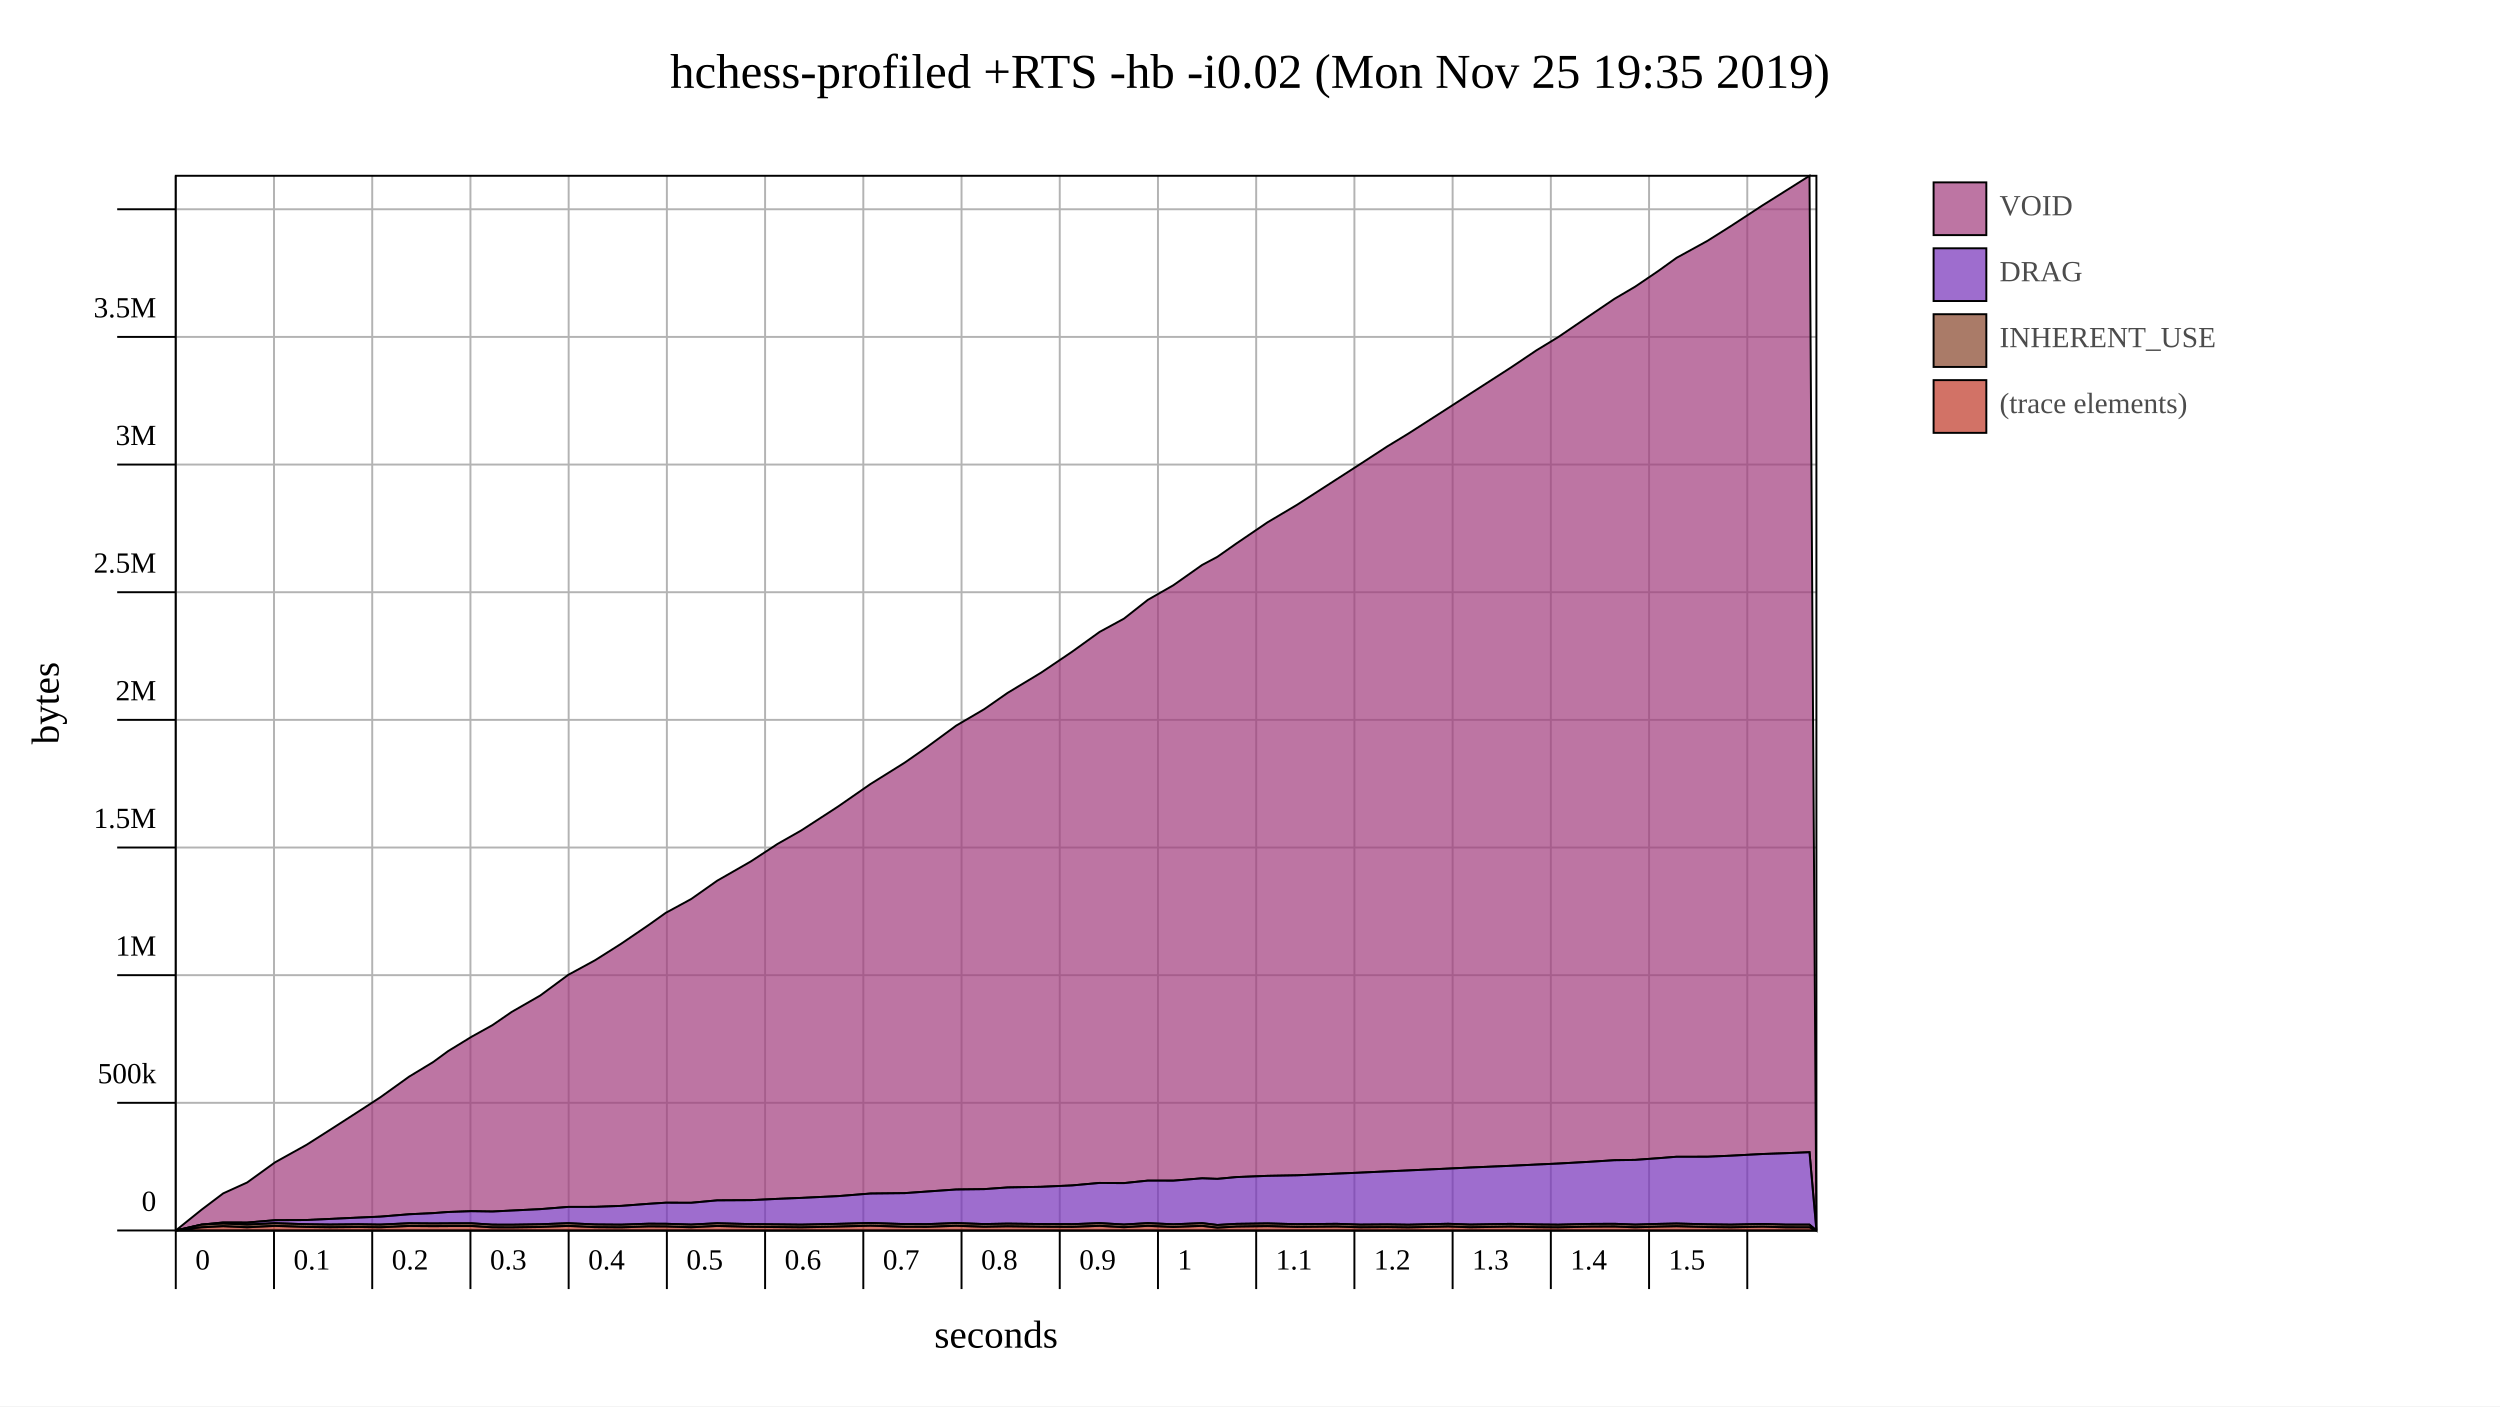
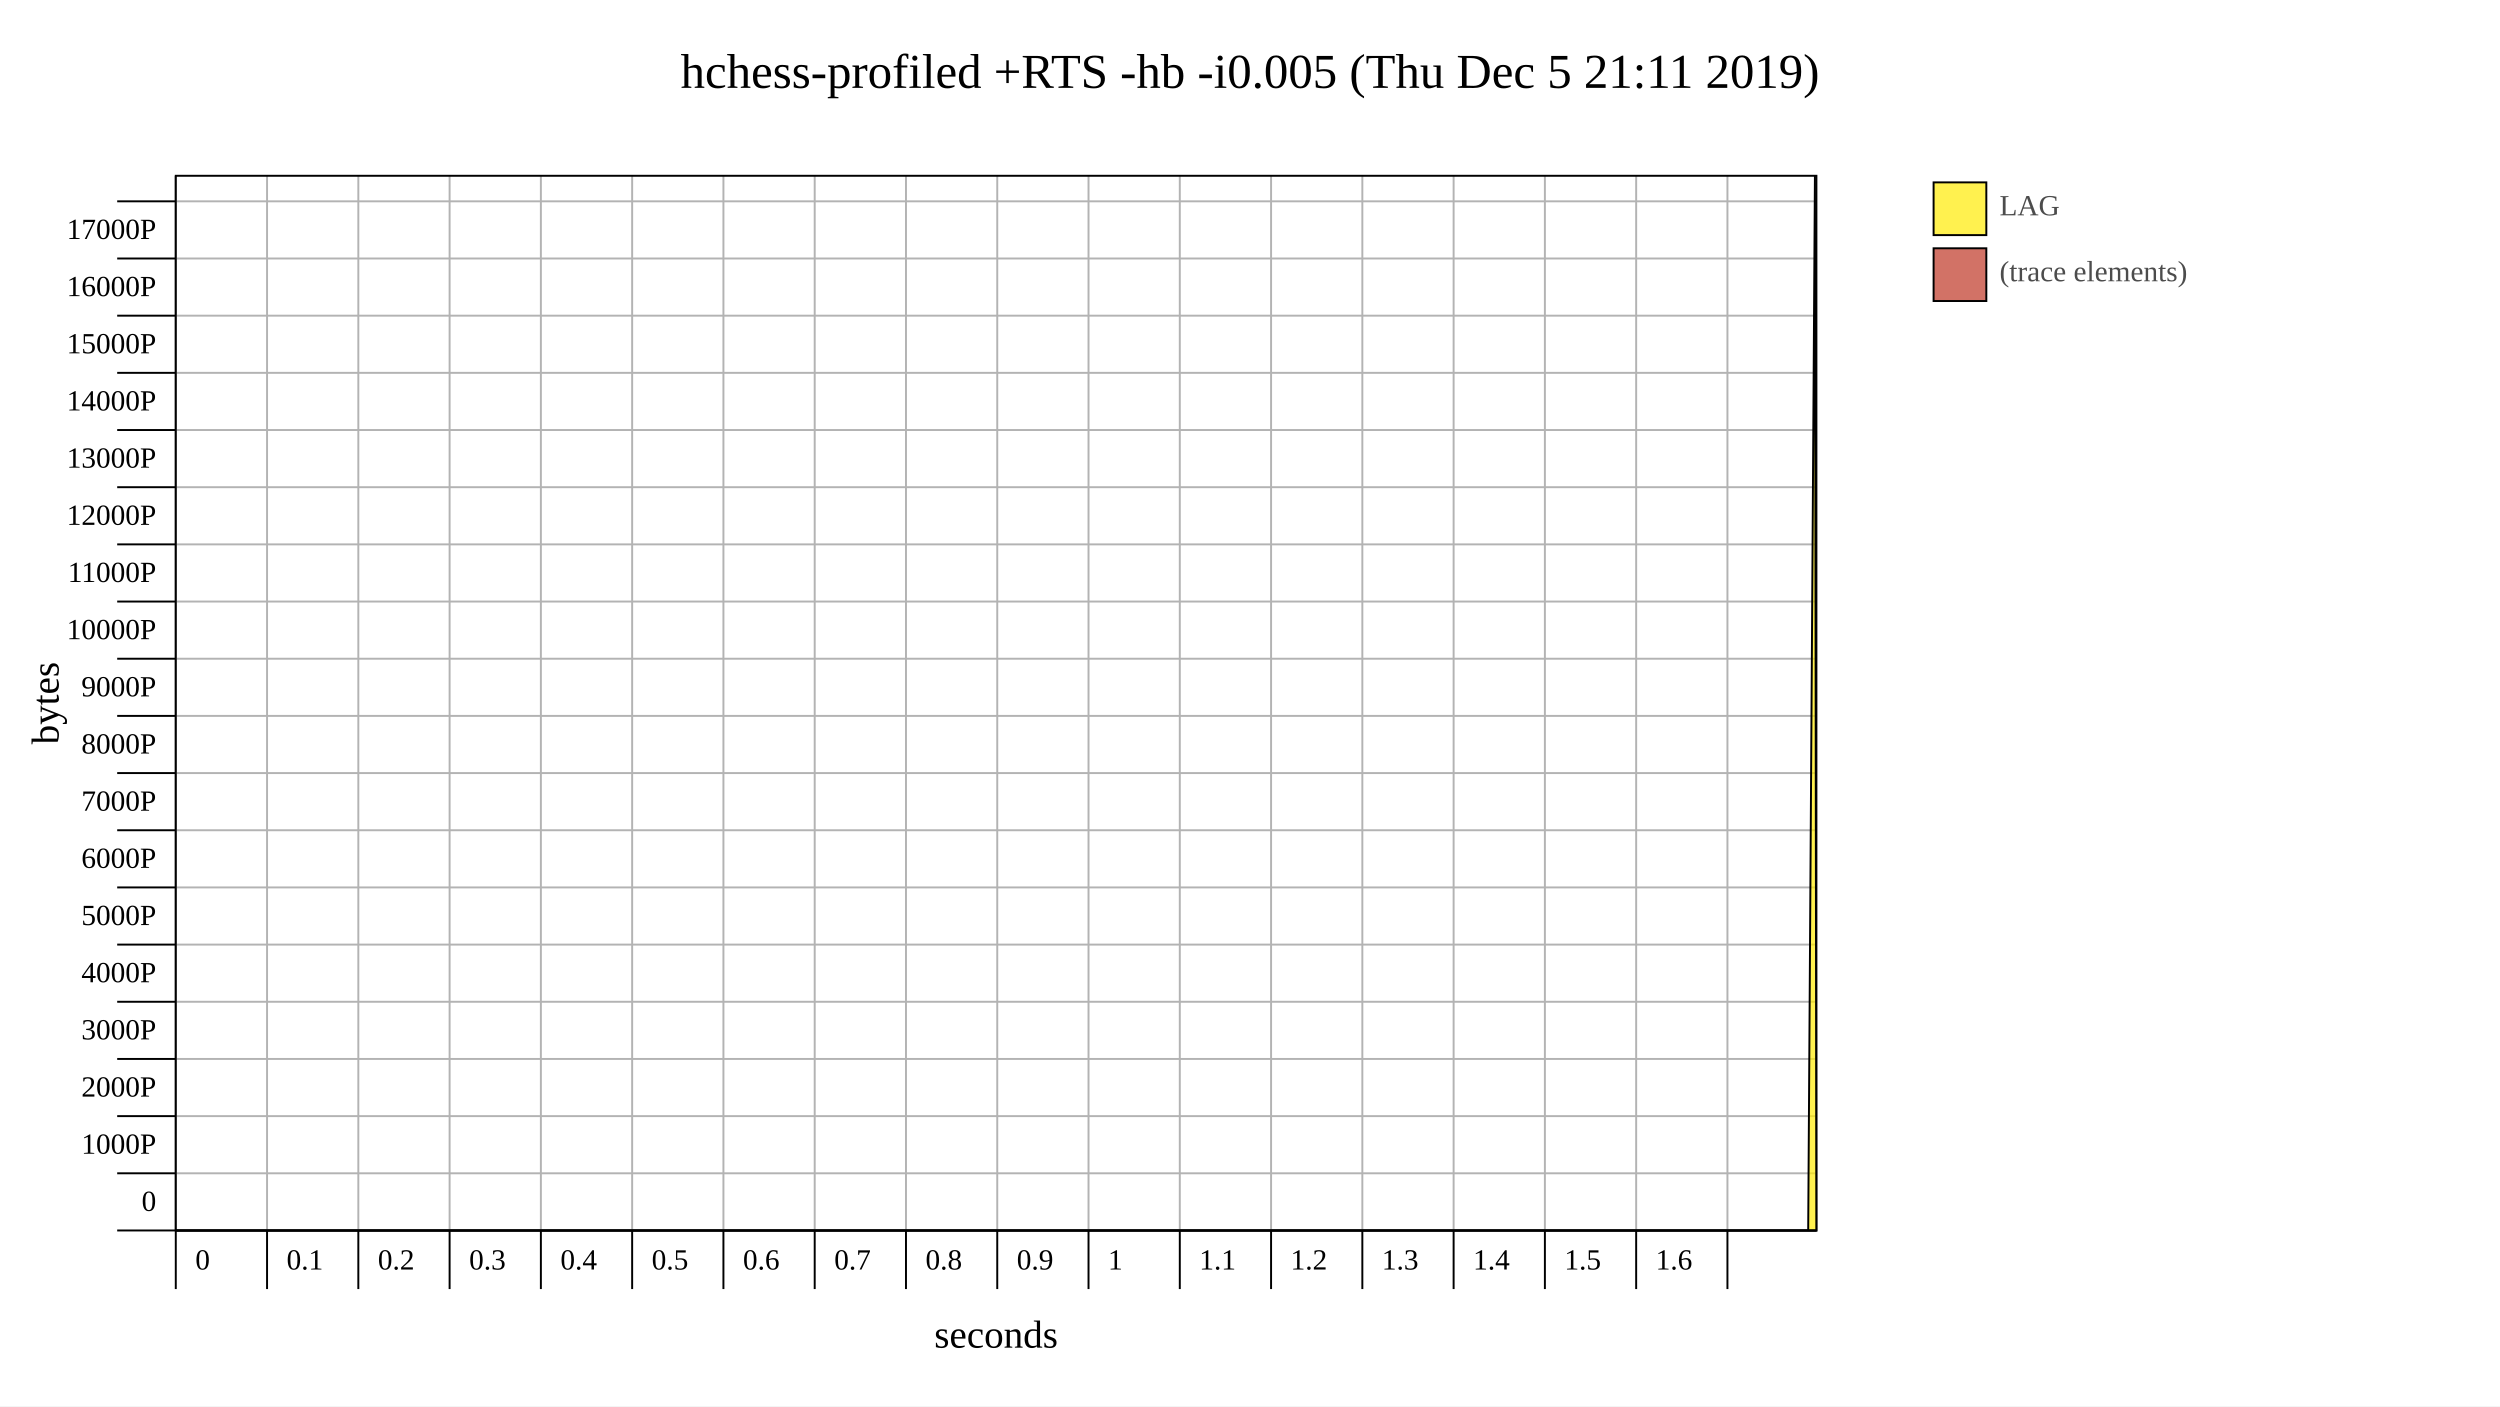
<svg xmlns="http://www.w3.org/2000/svg" version="1.0" width="1280.0" height="720.0">
  <defs>
</defs>
  <g fill="#ffffff">
    <rect x="0.0" y="0.0" width="1280.0" height="720.0" />
  </g>
  <g fill="#000000" stroke="#000000" stroke-width="1.0">
-     <text stroke="none" x="640.0" y="45.0" font-size="25.0" text-anchor="middle">hchess-profiled +RTS -hb -i0.02 (Mon Nov 25 19:35 2019)</text>
+     <text stroke="none" x="640.0" y="45.0" font-size="25.0" text-anchor="middle">hchess-profiled +RTS -hb -i0.005 (Thu Dec  5 21:11 2019)</text>
    <text stroke="none" transform="translate(30.0,360.0) rotate(-90.0)" font-size="20.0" text-anchor="middle">bytes</text>
    <text stroke="none" x="510.0" y="690.0" font-size="20.0" text-anchor="middle">seconds</text>
    <line x1="60.0" x2="930.0" y1="630.0" y2="630.0" />
    <text stroke="none" x="80.0" y="620.0" font-size="15.0" text-anchor="end">0</text>
-     <line x1="60.0" x2="930.0" y1="564.643" y2="564.643" />
-     <text stroke="none" x="80.0" y="554.643" font-size="15.0" text-anchor="end">500k</text>
-     <line x1="60.0" x2="930.0" y1="499.285" y2="499.285" />
-     <text stroke="none" x="80.0" y="489.285" font-size="15.0" text-anchor="end">1M</text>
-     <line x1="60.0" x2="930.0" y1="433.928" y2="433.928" />
-     <text stroke="none" x="80.0" y="423.928" font-size="15.0" text-anchor="end">1.5M</text>
-     <line x1="60.0" x2="930.0" y1="368.571" y2="368.571" />
-     <text stroke="none" x="80.0" y="358.571" font-size="15.0" text-anchor="end">2M</text>
-     <line x1="60.0" x2="930.0" y1="303.213" y2="303.213" />
-     <text stroke="none" x="80.0" y="293.213" font-size="15.0" text-anchor="end">2.5M</text>
-     <line x1="60.0" x2="930.0" y1="237.856" y2="237.856" />
-     <text stroke="none" x="80.0" y="227.856" font-size="15.0" text-anchor="end">3M</text>
-     <line x1="60.0" x2="930.0" y1="172.499" y2="172.499" />
-     <text stroke="none" x="80.0" y="162.499" font-size="15.0" text-anchor="end">3.5M</text>
-     <line x1="60.0" x2="930.0" y1="107.141" y2="107.141" />
+     <line x1="60.0" x2="930.0" y1="600.726" y2="600.726" />
+     <text stroke="none" x="80.0" y="590.726" font-size="15.0" text-anchor="end">1000P</text>
+     <line x1="60.0" x2="930.0" y1="571.453" y2="571.453" />
+     <text stroke="none" x="80.0" y="561.453" font-size="15.0" text-anchor="end">2000P</text>
+     <line x1="60.0" x2="930.0" y1="542.18" y2="542.18" />
+     <text stroke="none" x="80.0" y="532.18" font-size="15.0" text-anchor="end">3000P</text>
+     <line x1="60.0" x2="930.0" y1="512.906" y2="512.906" />
+     <text stroke="none" x="80.0" y="502.906" font-size="15.0" text-anchor="end">4000P</text>
+     <line x1="60.0" x2="930.0" y1="483.633" y2="483.633" />
+     <text stroke="none" x="80.0" y="473.633" font-size="15.0" text-anchor="end">5000P</text>
+     <line x1="60.0" x2="930.0" y1="454.359" y2="454.359" />
+     <text stroke="none" x="80.0" y="444.359" font-size="15.0" text-anchor="end">6000P</text>
+     <line x1="60.0" x2="930.0" y1="425.086" y2="425.086" />
+     <text stroke="none" x="80.0" y="415.086" font-size="15.0" text-anchor="end">7000P</text>
+     <line x1="60.0" x2="930.0" y1="395.812" y2="395.812" />
+     <text stroke="none" x="80.0" y="385.812" font-size="15.0" text-anchor="end">8000P</text>
+     <line x1="60.0" x2="930.0" y1="366.539" y2="366.539" />
+     <text stroke="none" x="80.0" y="356.539" font-size="15.0" text-anchor="end">9000P</text>
+     <line x1="60.0" x2="930.0" y1="337.265" y2="337.265" />
+     <text stroke="none" x="80.0" y="327.265" font-size="15.0" text-anchor="end">10000P</text>
+     <line x1="60.0" x2="930.0" y1="307.992" y2="307.992" />
+     <text stroke="none" x="80.0" y="297.992" font-size="15.0" text-anchor="end">11000P</text>
+     <line x1="60.0" x2="930.0" y1="278.719" y2="278.719" />
+     <text stroke="none" x="80.0" y="268.719" font-size="15.0" text-anchor="end">12000P</text>
+     <line x1="60.0" x2="930.0" y1="249.445" y2="249.445" />
+     <text stroke="none" x="80.0" y="239.445" font-size="15.0" text-anchor="end">13000P</text>
+     <line x1="60.0" x2="930.0" y1="220.172" y2="220.172" />
+     <text stroke="none" x="80.0" y="210.172" font-size="15.0" text-anchor="end">14000P</text>
+     <line x1="60.0" x2="930.0" y1="190.898" y2="190.898" />
+     <text stroke="none" x="80.0" y="180.898" font-size="15.0" text-anchor="end">15000P</text>
+     <line x1="60.0" x2="930.0" y1="161.625" y2="161.625" />
+     <text stroke="none" x="80.0" y="151.625" font-size="15.0" text-anchor="end">16000P</text>
+     <line x1="60.0" x2="930.0" y1="132.351" y2="132.351" />
+     <text stroke="none" x="80.0" y="122.351" font-size="15.0" text-anchor="end">17000P</text>
+     <line x1="60.0" x2="930.0" y1="103.078" y2="103.078" />
    <line x1="90.0" x2="90.0" y1="660.0" y2="90.0" />
    <text stroke="none" x="100.0" y="650.0" font-size="15.0" text-anchor="start">0</text>
-     <line x1="140.288" x2="140.288" y1="660.0" y2="90.0" />
-     <text stroke="none" x="150.288" y="650.0" font-size="15.0" text-anchor="start">0.1</text>
-     <line x1="190.576" x2="190.576" y1="660.0" y2="90.0" />
-     <text stroke="none" x="200.576" y="650.0" font-size="15.0" text-anchor="start">0.2</text>
-     <line x1="240.864" x2="240.864" y1="660.0" y2="90.0" />
-     <text stroke="none" x="250.864" y="650.0" font-size="15.0" text-anchor="start">0.3</text>
-     <line x1="291.151" x2="291.151" y1="660.0" y2="90.0" />
-     <text stroke="none" x="301.151" y="650.0" font-size="15.0" text-anchor="start">0.4</text>
-     <line x1="341.439" x2="341.439" y1="660.0" y2="90.0" />
-     <text stroke="none" x="351.439" y="650.0" font-size="15.0" text-anchor="start">0.5</text>
-     <line x1="391.727" x2="391.727" y1="660.0" y2="90.0" />
-     <text stroke="none" x="401.727" y="650.0" font-size="15.0" text-anchor="start">0.6</text>
-     <line x1="442.015" x2="442.015" y1="660.0" y2="90.0" />
-     <text stroke="none" x="452.015" y="650.0" font-size="15.0" text-anchor="start">0.7</text>
-     <line x1="492.303" x2="492.303" y1="660.0" y2="90.0" />
-     <text stroke="none" x="502.303" y="650.0" font-size="15.0" text-anchor="start">0.8</text>
-     <line x1="542.591" x2="542.591" y1="660.0" y2="90.0" />
-     <text stroke="none" x="552.591" y="650.0" font-size="15.0" text-anchor="start">0.9</text>
-     <line x1="592.879" x2="592.879" y1="660.0" y2="90.0" />
-     <text stroke="none" x="602.879" y="650.0" font-size="15.0" text-anchor="start">1</text>
-     <line x1="643.167" x2="643.167" y1="660.0" y2="90.0" />
-     <text stroke="none" x="653.167" y="650.0" font-size="15.0" text-anchor="start">1.1</text>
-     <line x1="693.454" x2="693.454" y1="660.0" y2="90.0" />
-     <text stroke="none" x="703.454" y="650.0" font-size="15.0" text-anchor="start">1.2</text>
-     <line x1="743.742" x2="743.742" y1="660.0" y2="90.0" />
-     <text stroke="none" x="753.742" y="650.0" font-size="15.0" text-anchor="start">1.3</text>
-     <line x1="794.03" x2="794.03" y1="660.0" y2="90.0" />
-     <text stroke="none" x="804.03" y="650.0" font-size="15.0" text-anchor="start">1.4</text>
-     <line x1="844.318" x2="844.318" y1="660.0" y2="90.0" />
-     <text stroke="none" x="854.318" y="650.0" font-size="15.0" text-anchor="start">1.5</text>
-     <line x1="894.606" x2="894.606" y1="660.0" y2="90.0" />
+     <line x1="136.732" x2="136.732" y1="660.0" y2="90.0" />
+     <text stroke="none" x="146.732" y="650.0" font-size="15.0" text-anchor="start">0.1</text>
+     <line x1="183.465" x2="183.465" y1="660.0" y2="90.0" />
+     <text stroke="none" x="193.465" y="650.0" font-size="15.0" text-anchor="start">0.2</text>
+     <line x1="230.197" x2="230.197" y1="660.0" y2="90.0" />
+     <text stroke="none" x="240.197" y="650.0" font-size="15.0" text-anchor="start">0.3</text>
+     <line x1="276.929" x2="276.929" y1="660.0" y2="90.0" />
+     <text stroke="none" x="286.929" y="650.0" font-size="15.0" text-anchor="start">0.4</text>
+     <line x1="323.662" x2="323.662" y1="660.0" y2="90.0" />
+     <text stroke="none" x="333.662" y="650.0" font-size="15.0" text-anchor="start">0.5</text>
+     <line x1="370.394" x2="370.394" y1="660.0" y2="90.0" />
+     <text stroke="none" x="380.394" y="650.0" font-size="15.0" text-anchor="start">0.6</text>
+     <line x1="417.126" x2="417.126" y1="660.0" y2="90.0" />
+     <text stroke="none" x="427.126" y="650.0" font-size="15.0" text-anchor="start">0.7</text>
+     <line x1="463.859" x2="463.859" y1="660.0" y2="90.0" />
+     <text stroke="none" x="473.859" y="650.0" font-size="15.0" text-anchor="start">0.8</text>
+     <line x1="510.591" x2="510.591" y1="660.0" y2="90.0" />
+     <text stroke="none" x="520.591" y="650.0" font-size="15.0" text-anchor="start">0.9</text>
+     <line x1="557.323" x2="557.323" y1="660.0" y2="90.0" />
+     <text stroke="none" x="567.323" y="650.0" font-size="15.0" text-anchor="start">1</text>
+     <line x1="604.056" x2="604.056" y1="660.0" y2="90.0" />
+     <text stroke="none" x="614.056" y="650.0" font-size="15.0" text-anchor="start">1.1</text>
+     <line x1="650.788" x2="650.788" y1="660.0" y2="90.0" />
+     <text stroke="none" x="660.788" y="650.0" font-size="15.0" text-anchor="start">1.2</text>
+     <line x1="697.52" x2="697.52" y1="660.0" y2="90.0" />
+     <text stroke="none" x="707.52" y="650.0" font-size="15.0" text-anchor="start">1.3</text>
+     <line x1="744.253" x2="744.253" y1="660.0" y2="90.0" />
+     <text stroke="none" x="754.253" y="650.0" font-size="15.0" text-anchor="start">1.4</text>
+     <line x1="790.985" x2="790.985" y1="660.0" y2="90.0" />
+     <text stroke="none" x="800.985" y="650.0" font-size="15.0" text-anchor="start">1.5</text>
+     <line x1="837.717" x2="837.717" y1="660.0" y2="90.0" />
+     <text stroke="none" x="847.717" y="650.0" font-size="15.0" text-anchor="start">1.6</text>
+     <line x1="884.449" x2="884.449" y1="660.0" y2="90.0" />
    <g fill-opacity="0.7">
      <g fill="#ffffff">
        <rect x="90.0" y="90.0" width="840.0" height="540.0" />
      </g>
-       <g fill="#a13b7d">
-         <path d="M 90.0,630.0 L 103.199,627.006 L 114.275,625.911 L 126.551,625.95 L 140.856,624.744 L 156.843,624.654 L 168.95,624.1 L 183.612,623.406 L 194.725,622.919 L 209.526,621.699 L 221.707,621.13 L 229.474,620.542 L 241.462,620.125 L 252.111,620.297 L 262,619.801 L 276.608,619.084 L 290.916,617.939 L 304.621,617.917 L 318.004,617.42 L 332.029,616.358 L 340.84,615.787 L 353.863,615.822 L 367.212,614.591 L 384.456,614.48 L 398.136,613.821 L 410.209,613.327 L 429.053,612.423 L 445.683,611.091 L 463.226,610.883 L 474.438,610.085 L 489.555,609.025 L 503.933,608.837 L 515.92,607.97 L 533.05,607.647 L 548.862,606.942 L 563.011,605.663 L 575.464,605.754 L 587.73,604.475 L 600.72,604.503 L 615.488,603.293 L 623.302,603.584 L 633.056,602.673 L 648.941,602.038 L 664.093,601.755 L 684.412,600.898 L 696.422,600.39 L 710.235,599.742 L 721.015,599.263 L 741.478,598.317 L 752.76,597.776 L 773.555,596.887 L 786.651,596.254 L 797.815,595.741 L 813.556,594.864 L 826.62,594.03 L 837.183,593.865 L 849.051,593.006 L 858.383,592.262 L 874.141,592.249 L 886.22,591.716 L 902.45,590.856 L 914.06,590.45 L 926.465,589.934 L 930.0,630.0 L 930.0,630.0 L 926.465,90.0 L 914.06,97.828 L 902.45,105.127 L 886.22,115.737 L 874.141,123.359 L 858.383,132.012 L 849.051,138.732 L 837.183,146.782 L 826.62,152.988 L 813.556,161.844 L 797.815,172.579 L 786.651,179.374 L 773.555,188.183 L 752.76,201.579 L 741.478,208.887 L 721.015,222.034 L 710.235,228.597 L 696.422,237.607 L 684.412,245.349 L 664.093,258.455 L 648.941,267.442 L 633.056,278.241 L 623.302,285.091 L 615.488,289.255 L 600.72,299.668 L 587.73,307.091 L 575.464,316.747 L 563.011,323.523 L 548.862,333.715 L 533.05,344.397 L 515.92,354.731 L 503.933,363.088 L 489.555,371.522 L 474.438,382.631 L 463.226,390.461 L 445.683,401.421 L 429.053,412.969 L 410.209,425.21 L 398.136,432.065 L 384.456,441.033 L 367.212,450.913 L 353.863,460.31 L 340.84,467.389 L 332.029,473.655 L 318.004,483.207 L 304.621,491.676 L 290.916,499.134 L 276.608,509.701 L 262,518.093 L 252.111,524.884 L 241.462,530.799 L 229.474,538.135 L 221.707,543.813 L 209.526,551.197 L 194.725,561.815 L 183.612,569.049 L 168.95,578.493 L 156.843,586.201 L 140.856,595.096 L 126.551,605.427 L 114.275,611.01 L 103.199,619.37 L 90.0,630.0 L 90.0,630.0 Z" />
-       </g>
-       <g fill="#7630b9">
-         <path d="M 90.0,630.0 L 103.199,627.006 L 114.275,626.436 L 126.551,626.99 L 140.856,626.269 L 156.843,626.814 L 168.95,626.977 L 183.612,626.822 L 194.725,627 L 209.526,626.302 L 221.707,626.409 L 229.474,626.352 L 241.462,626.331 L 252.111,627.028 L 262,627.057 L 276.608,626.832 L 290.916,626.278 L 304.621,626.919 L 318.004,627.035 L 332.029,626.542 L 340.84,626.578 L 353.863,626.985 L 367.212,626.303 L 384.456,626.754 L 398.136,626.886 L 410.209,627.025 L 429.053,626.62 L 445.683,626.168 L 463.226,626.738 L 474.438,626.768 L 489.555,626.21 L 503.933,626.727 L 515.92,626.494 L 533.05,626.712 L 548.862,626.798 L 563.011,626.241 L 575.464,626.961 L 587.73,626.239 L 600.72,626.843 L 615.488,626.254 L 623.302,627.187 L 633.056,626.625 L 648.941,626.384 L 664.093,626.801 L 684.412,626.605 L 696.422,627.011 L 710.235,626.896 L 721.015,627.055 L 741.478,626.575 L 752.76,626.992 L 773.555,626.624 L 786.651,626.934 L 797.815,627.042 L 813.556,626.663 L 826.62,626.592 L 837.183,627.005 L 849.051,626.649 L 858.383,626.442 L 874.141,626.869 L 886.22,627.02 L 902.45,626.669 L 914.06,627.007 L 926.465,627.018 L 930.0,630.0 L 930.0,630.0 L 926.465,589.934 L 914.06,590.45 L 902.45,590.856 L 886.22,591.716 L 874.141,592.249 L 858.383,592.262 L 849.051,593.006 L 837.183,593.865 L 826.62,594.03 L 813.556,594.864 L 797.815,595.741 L 786.651,596.254 L 773.555,596.887 L 752.76,597.776 L 741.478,598.317 L 721.015,599.263 L 710.235,599.742 L 696.422,600.39 L 684.412,600.898 L 664.093,601.755 L 648.941,602.038 L 633.056,602.673 L 623.302,603.584 L 615.488,603.293 L 600.72,604.503 L 587.73,604.475 L 575.464,605.754 L 563.011,605.663 L 548.862,606.942 L 533.05,607.647 L 515.92,607.97 L 503.933,608.837 L 489.555,609.025 L 474.438,610.085 L 463.226,610.883 L 445.683,611.091 L 429.053,612.423 L 410.209,613.327 L 398.136,613.821 L 384.456,614.48 L 367.212,614.591 L 353.863,615.822 L 340.84,615.787 L 332.029,616.358 L 318.004,617.42 L 304.621,617.917 L 290.916,617.939 L 276.608,619.084 L 262,619.801 L 252.111,620.297 L 241.462,620.125 L 229.474,620.542 L 221.707,621.13 L 209.526,621.699 L 194.725,622.919 L 183.612,623.406 L 168.95,624.1 L 156.843,624.654 L 140.856,624.744 L 126.551,625.95 L 114.275,625.911 L 103.199,627.006 L 90.0,630.0 L 90.0,630.0 Z" />
-       </g>
-       <g fill="#864329">
-         <path d="M 90.0,630.0 L 103.199,628.395 L 114.275,627.825 L 126.551,628.379 L 140.856,627.658 L 156.843,628.202 L 168.95,628.365 L 183.612,628.211 L 194.725,628.389 L 209.526,627.691 L 221.707,627.798 L 229.474,627.741 L 241.462,627.719 L 252.111,628.417 L 262,628.446 L 276.608,628.22 L 290.916,627.667 L 304.621,628.308 L 318.004,628.424 L 332.029,627.931 L 340.84,627.967 L 353.863,628.374 L 367.212,627.692 L 384.456,628.143 L 398.136,628.275 L 410.209,628.414 L 429.053,628.009 L 445.683,627.557 L 463.226,628.127 L 474.438,628.156 L 489.555,627.599 L 503.933,628.116 L 515.92,627.882 L 533.05,628.101 L 548.862,628.187 L 563.011,627.629 L 575.464,628.35 L 587.73,627.627 L 600.72,628.232 L 615.488,627.643 L 623.302,628.576 L 633.056,628.014 L 648.941,627.773 L 664.093,628.19 L 684.412,627.993 L 696.422,628.4 L 710.235,628.285 L 721.015,628.444 L 741.478,627.964 L 752.76,628.381 L 773.555,628.013 L 786.651,628.323 L 797.815,628.43 L 813.556,628.052 L 826.62,627.981 L 837.183,628.394 L 849.051,628.038 L 858.383,627.831 L 874.141,628.258 L 886.22,628.408 L 902.45,628.058 L 914.06,628.396 L 926.465,628.406 L 930.0,630.0 L 930.0,630.0 L 926.465,627.018 L 914.06,627.007 L 902.45,626.669 L 886.22,627.02 L 874.141,626.869 L 858.383,626.442 L 849.051,626.649 L 837.183,627.005 L 826.62,626.592 L 813.556,626.663 L 797.815,627.042 L 786.651,626.934 L 773.555,626.624 L 752.76,626.992 L 741.478,626.575 L 721.015,627.055 L 710.235,626.896 L 696.422,627.011 L 684.412,626.605 L 664.093,626.801 L 648.941,626.384 L 633.056,626.625 L 623.302,627.187 L 615.488,626.254 L 600.72,626.843 L 587.73,626.239 L 575.464,626.961 L 563.011,626.241 L 548.862,626.798 L 533.05,626.712 L 515.92,626.494 L 503.933,626.727 L 489.555,626.21 L 474.438,626.768 L 463.226,626.738 L 445.683,626.168 L 429.053,626.62 L 410.209,627.025 L 398.136,626.886 L 384.456,626.754 L 367.212,626.303 L 353.863,626.985 L 340.84,626.578 L 332.029,626.542 L 318.004,627.035 L 304.621,626.919 L 290.916,626.278 L 276.608,626.832 L 262,627.057 L 252.111,627.028 L 241.462,626.331 L 229.474,626.352 L 221.707,626.409 L 209.526,626.302 L 194.725,627 L 183.612,626.822 L 168.95,626.977 L 156.843,626.814 L 140.856,626.269 L 126.551,626.99 L 114.275,626.436 L 103.199,627.006 L 90.0,630.0 L 90.0,630.0 Z" />
+       <g fill="#ffec05">
+         <path d="M 90.0,630.0 L 93.062,630.0 L 95.446,630.0 L 97.504,630.0 L 99.906,630.0 L 103.756,630.0 L 106.91,630.0 L 109.345,630.0 L 112.29,630.0 L 115.198,630.0 L 119.128,630.0 L 122.06,630.0 L 124.395,630.0 L 127.942,630.0 L 131.007,630.0 L 133.684,630.0 L 137.115,630.0 L 140.721,630.0 L 144.354,630.0 L 146.674,630.0 L 149.081,630.0 L 152.018,630.0 L 154.843,630.0 L 157.946,630.0 L 160.606,630.0 L 162.94,630.0 L 165.546,630.0 L 168.11,630.0 L 170.976,630.0 L 174.379,630.0 L 176.805,630.0 L 179.233,630.0 L 181.299,630.0 L 183.631,630.0 L 186.766,630.0 L 188.881,630.0 L 192.374,630.0 L 195.938,630.0 L 199.768,630.0 L 202.385,630.0 L 205.269,630.0 L 208.332,630.0 L 211.208,630.0 L 213.852,630.0 L 216.14,630.0 L 219.369,630.0 L 222.278,630.0 L 224.523,630.0 L 227.227,630.0 L 229.465,630.0 L 232.729,630.0 L 235.15,630.0 L 238.838,630.0 L 242.142,630.0 L 244.813,630.0 L 247.077,630.0 L 250.788,630.0 L 254.088,630.0 L 256.937,630.0 L 259.424,630.0 L 262.127,630.0 L 264.497,630.0 L 266.711,630.0 L 270.042,630.0 L 273.066,630.0 L 276.199,630.0 L 278.81,630.0 L 281.524,630.0 L 284.204,630.0 L 287.934,630.0 L 290.705,630.0 L 293.345,630.0 L 296.148,630.0 L 298.858,630.0 L 302.218,630.0 L 305.508,630.0 L 308.206,630.0 L 310.815,630.0 L 313.864,630.0 L 317.441,630.0 L 320.302,630.0 L 323.368,630.0 L 325.68,630.0 L 328.513,630.0 L 331.604,630.0 L 334.785,630.0 L 337.131,630.0 L 339.879,630.0 L 343.12,630.0 L 345.95,630.0 L 348.503,630.0 L 350.818,630.0 L 353.067,630.0 L 354.776,630.0 L 357.769,630.0 L 361.447,630.0 L 364.392,630.0 L 366.738,630.0 L 369.067,630.0 L 371.713,630.0 L 374.933,630.0 L 377.797,630.0 L 380.406,630.0 L 383.051,630.0 L 385.662,630.0 L 389.531,630.0 L 391.546,630.0 L 394.471,630.0 L 398.041,630.0 L 400.686,630.0 L 402.629,630.0 L 404.882,630.0 L 407.983,630.0 L 410.394,630.0 L 413.156,630.0 L 416.84,630.0 L 419.447,630.0 L 421.94,630.0 L 424.774,630.0 L 426.741,630.0 L 429.576,630.0 L 432.54,630.0 L 434.817,630.0 L 437.858,630.0 L 440.552,630.0 L 443.555,630.0 L 446.49,630.0 L 448.922,630.0 L 451.983,630.0 L 454.439,630.0 L 455.999,630.0 L 458.631,630.0 L 461.135,630.0 L 463.532,630.0 L 465.966,630.0 L 468.792,630.0 L 472.342,630.0 L 474.66,630.0 L 477.528,630.0 L 480.55,630.0 L 483.182,630.0 L 485.706,630.0 L 488.578,630.0 L 491.62,630.0 L 494.53,630.0 L 497.339,630.0 L 500.117,630.0 L 502.697,630.0 L 505.341,630.0 L 508.209,630.0 L 511.895,630.0 L 513.855,630.0 L 516.817,630.0 L 519.509,630.0 L 521.205,630.0 L 523.625,630.0 L 526.912,630.0 L 529.518,630.0 L 531.419,630.0 L 534.41,630.0 L 537.489,630.0 L 540.159,630.0 L 543.248,630.0 L 546.185,630.0 L 549.335,630.0 L 552.018,630.0 L 553.924,630.0 L 556.982,630.0 L 559.271,630.0 L 562.428,630.0 L 565.502,630.0 L 567.911,630.0 L 569.984,630.0 L 574.22,630.0 L 577.764,630.0 L 580.427,630.0 L 583.362,630.0 L 587.648,630.0 L 589.554,630.0 L 591.967,630.0 L 594.359,630.0 L 596.783,630.0 L 600.591,630.0 L 603.606,630.0 L 605.622,630.0 L 608.075,630.0 L 610.492,630.0 L 613.242,630.0 L 617.355,630.0 L 620.629,630.0 L 623.157,630.0 L 626.103,630.0 L 627.606,630.0 L 629.623,630.0 L 634.024,630.0 L 636.397,630.0 L 638.717,630.0 L 642.364,630.0 L 645.462,630.0 L 648.628,630.0 L 650.586,630.0 L 653.789,630.0 L 656.703,630.0 L 658.949,630.0 L 662.184,630.0 L 666.356,630.0 L 668.957,630.0 L 671.889,630.0 L 674.87,630.0 L 677.997,630.0 L 680.946,630.0 L 684.268,630.0 L 687.83,630.0 L 690.432,630.0 L 692.329,630.0 L 696.314,630.0 L 700.36,630.0 L 702.985,630.0 L 705.797,630.0 L 708.316,630.0 L 710.916,630.0 L 714.069,630.0 L 716.728,630.0 L 719.679,630.0 L 722.461,630.0 L 725.525,630.0 L 728.27,630.0 L 731,630.0 L 734.396,630.0 L 736.912,630.0 L 740.688,630.0 L 744.003,630.0 L 746.011,630.0 L 749.332,630.0 L 751.542,630.0 L 753.534,630.0 L 756.702,630.0 L 759.212,630.0 L 762.661,630.0 L 766.259,630.0 L 770.425,630.0 L 772.859,630.0 L 775.999,630.0 L 779.06,630.0 L 781.925,630.0 L 784.786,630.0 L 787.707,630.0 L 791.191,630.0 L 793.692,630.0 L 796.282,630.0 L 798.951,630.0 L 801.501,630.0 L 804.451,630.0 L 807.301,630.0 L 809.701,630.0 L 812.537,630.0 L 814.904,630.0 L 817.513,630.0 L 820.358,630.0 L 822.481,630.0 L 824.568,630.0 L 827.327,630.0 L 829.945,630.0 L 832.805,630.0 L 836.437,630.0 L 839.013,630.0 L 841.639,630.0 L 843.927,630.0 L 846.272,630.0 L 848.532,630.0 L 851.172,630.0 L 854.01,630.0 L 856.666,630.0 L 858.952,630.0 L 861.197,630.0 L 863.369,630.0 L 865.648,630.0 L 868.404,630.0 L 871.007,630.0 L 873.381,630.0 L 875.977,630.0 L 878.389,630.0 L 880.594,630.0 L 883.764,630.0 L 887.154,630.0 L 889.51,630.0 L 892.48,630.0 L 895.172,630.0 L 897.899,630.0 L 900.056,630.0 L 902.195,630.0 L 904.908,630.0 L 908.477,630.0 L 911.526,630.0 L 915.812,630.0 L 919.328,630.0 L 922.395,630.0 L 925.797,630.0 L 929.242,630.0 L 930.0,630.0 L 930.0,630.0 L 929.242,90.0 L 925.797,630.0 L 922.395,630.0 L 919.328,630.0 L 915.812,630.0 L 911.526,630.0 L 908.477,630.0 L 904.908,630.0 L 902.195,630.0 L 900.056,630.0 L 897.899,630.0 L 895.172,630.0 L 892.48,630.0 L 889.51,630.0 L 887.154,630.0 L 883.764,630.0 L 880.594,630.0 L 878.389,630.0 L 875.977,630.0 L 873.381,630.0 L 871.007,630.0 L 868.404,630.0 L 865.648,630.0 L 863.369,630.0 L 861.197,630.0 L 858.952,630.0 L 856.666,630.0 L 854.01,630.0 L 851.172,630.0 L 848.532,630.0 L 846.272,630.0 L 843.927,630.0 L 841.639,630.0 L 839.013,630.0 L 836.437,630.0 L 832.805,630.0 L 829.945,630.0 L 827.327,630.0 L 824.568,630.0 L 822.481,630.0 L 820.358,630.0 L 817.513,630.0 L 814.904,630.0 L 812.537,630.0 L 809.701,630.0 L 807.301,630.0 L 804.451,630.0 L 801.501,630.0 L 798.951,630.0 L 796.282,630.0 L 793.692,630.0 L 791.191,630.0 L 787.707,630.0 L 784.786,630.0 L 781.925,630.0 L 779.06,630.0 L 775.999,630.0 L 772.859,630.0 L 770.425,630.0 L 766.259,630.0 L 762.661,630.0 L 759.212,630.0 L 756.702,630.0 L 753.534,630.0 L 751.542,630.0 L 749.332,630.0 L 746.011,630.0 L 744.003,630.0 L 740.688,630.0 L 736.912,630.0 L 734.396,630.0 L 731,630.0 L 728.27,630.0 L 725.525,630.0 L 722.461,630.0 L 719.679,630.0 L 716.728,630.0 L 714.069,630.0 L 710.916,630.0 L 708.316,630.0 L 705.797,630.0 L 702.985,630.0 L 700.36,630.0 L 696.314,630.0 L 692.329,630.0 L 690.432,630.0 L 687.83,630.0 L 684.268,630.0 L 680.946,630.0 L 677.997,630.0 L 674.87,630.0 L 671.889,630.0 L 668.957,630.0 L 666.356,630.0 L 662.184,630.0 L 658.949,630.0 L 656.703,630.0 L 653.789,630.0 L 650.586,630.0 L 648.628,630.0 L 645.462,630.0 L 642.364,630.0 L 638.717,630.0 L 636.397,630.0 L 634.024,630.0 L 629.623,630.0 L 627.606,630.0 L 626.103,630.0 L 623.157,630.0 L 620.629,630.0 L 617.355,630.0 L 613.242,630.0 L 610.492,630.0 L 608.075,630.0 L 605.622,630.0 L 603.606,630.0 L 600.591,630.0 L 596.783,630.0 L 594.359,630.0 L 591.967,630.0 L 589.554,630.0 L 587.648,630.0 L 583.362,630.0 L 580.427,630.0 L 577.764,630.0 L 574.22,630.0 L 569.984,630.0 L 567.911,630.0 L 565.502,630.0 L 562.428,630.0 L 559.271,630.0 L 556.982,630.0 L 553.924,630.0 L 552.018,630.0 L 549.335,630.0 L 546.185,630.0 L 543.248,630.0 L 540.159,630.0 L 537.489,630.0 L 534.41,630.0 L 531.419,630.0 L 529.518,630.0 L 526.912,630.0 L 523.625,630.0 L 521.205,630.0 L 519.509,630.0 L 516.817,630.0 L 513.855,630.0 L 511.895,630.0 L 508.209,630.0 L 505.341,630.0 L 502.697,630.0 L 500.117,630.0 L 497.339,630.0 L 494.53,630.0 L 491.62,630.0 L 488.578,630.0 L 485.706,630.0 L 483.182,630.0 L 480.55,630.0 L 477.528,630.0 L 474.66,630.0 L 472.342,630.0 L 468.792,630.0 L 465.966,630.0 L 463.532,630.0 L 461.135,630.0 L 458.631,630.0 L 455.999,630.0 L 454.439,630.0 L 451.983,630.0 L 448.922,630.0 L 446.49,630.0 L 443.555,630.0 L 440.552,630.0 L 437.858,630.0 L 434.817,630.0 L 432.54,630.0 L 429.576,630.0 L 426.741,630.0 L 424.774,630.0 L 421.94,630.0 L 419.447,630.0 L 416.84,630.0 L 413.156,630.0 L 410.394,630.0 L 407.983,630.0 L 404.882,630.0 L 402.629,630.0 L 400.686,630.0 L 398.041,630.0 L 394.471,630.0 L 391.546,630.0 L 389.531,630.0 L 385.662,630.0 L 383.051,630.0 L 380.406,630.0 L 377.797,630.0 L 374.933,630.0 L 371.713,630.0 L 369.067,630.0 L 366.738,630.0 L 364.392,630.0 L 361.447,630.0 L 357.769,630.0 L 354.776,630.0 L 353.067,630.0 L 350.818,630.0 L 348.503,630.0 L 345.95,630.0 L 343.12,630.0 L 339.879,630.0 L 337.131,630.0 L 334.785,630.0 L 331.604,630.0 L 328.513,630.0 L 325.68,630.0 L 323.368,630.0 L 320.302,630.0 L 317.441,630.0 L 313.864,630.0 L 310.815,630.0 L 308.206,630.0 L 305.508,630.0 L 302.218,630.0 L 298.858,630.0 L 296.148,630.0 L 293.345,630.0 L 290.705,630.0 L 287.934,630.0 L 284.204,630.0 L 281.524,630.0 L 278.81,630.0 L 276.199,630.0 L 273.066,630.0 L 270.042,630.0 L 266.711,630.0 L 264.497,630.0 L 262.127,630.0 L 259.424,630.0 L 256.937,630.0 L 254.088,630.0 L 250.788,630.0 L 247.077,630.0 L 244.813,630.0 L 242.142,630.0 L 238.838,630.0 L 235.15,630.0 L 232.729,630.0 L 229.465,630.0 L 227.227,630.0 L 224.523,630.0 L 222.278,630.0 L 219.369,630.0 L 216.14,630.0 L 213.852,630.0 L 211.208,630.0 L 208.332,630.0 L 205.269,630.0 L 202.385,630.0 L 199.768,630.0 L 195.938,630.0 L 192.374,630.0 L 188.881,630.0 L 186.766,630.0 L 183.631,630.0 L 181.299,630.0 L 179.233,630.0 L 176.805,630.0 L 174.379,630.0 L 170.976,630.0 L 168.11,630.0 L 165.546,630.0 L 162.94,630.0 L 160.606,630.0 L 157.946,630.0 L 154.843,630.0 L 152.018,630.0 L 149.081,630.0 L 146.674,630.0 L 144.354,630.0 L 140.721,630.0 L 137.115,630.0 L 133.684,630.0 L 131.007,630.0 L 127.942,630.0 L 124.395,630.0 L 122.06,630.0 L 119.128,630.0 L 115.198,630.0 L 112.29,630.0 L 109.345,630.0 L 106.91,630.0 L 103.756,630.0 L 99.906,630.0 L 97.504,630.0 L 95.446,630.0 L 93.062,630.0 L 90.0,630.0 L 90.0,630.0 Z" />
      </g>
      <g fill="#bf3725">
-         <path d="M 90.0,630.0 L 103.199,630.0 L 114.275,630.0 L 126.551,630.0 L 140.856,630.0 L 156.843,630.0 L 168.95,630.0 L 183.612,630.0 L 194.725,630.0 L 209.526,630.0 L 221.707,630.0 L 229.474,630.0 L 241.462,630.0 L 252.111,630.0 L 262,630.0 L 276.608,630.0 L 290.916,630.0 L 304.621,630.0 L 318.004,630.0 L 332.029,630.0 L 340.84,630.0 L 353.863,630.0 L 367.212,630.0 L 384.456,630.0 L 398.136,630.0 L 410.209,630.0 L 429.053,630.0 L 445.683,630.0 L 463.226,630.0 L 474.438,630.0 L 489.555,630.0 L 503.933,630.0 L 515.92,630.0 L 533.05,630.0 L 548.862,630.0 L 563.011,630.0 L 575.464,630.0 L 587.73,630.0 L 600.72,630.0 L 615.488,630.0 L 623.302,630.0 L 633.056,630.0 L 648.941,630.0 L 664.093,630.0 L 684.412,630.0 L 696.422,630.0 L 710.235,630.0 L 721.015,630.0 L 741.478,630.0 L 752.76,630.0 L 773.555,630.0 L 786.651,630.0 L 797.815,630.0 L 813.556,630.0 L 826.62,630.0 L 837.183,630.0 L 849.051,630.0 L 858.383,630.0 L 874.141,630.0 L 886.22,630.0 L 902.45,630.0 L 914.06,630.0 L 926.465,630.0 L 930.0,630.0 L 930.0,630.0 L 926.465,628.406 L 914.06,628.396 L 902.45,628.058 L 886.22,628.408 L 874.141,628.258 L 858.383,627.831 L 849.051,628.038 L 837.183,628.394 L 826.62,627.981 L 813.556,628.052 L 797.815,628.43 L 786.651,628.323 L 773.555,628.013 L 752.76,628.381 L 741.478,627.964 L 721.015,628.444 L 710.235,628.285 L 696.422,628.4 L 684.412,627.993 L 664.093,628.19 L 648.941,627.773 L 633.056,628.014 L 623.302,628.576 L 615.488,627.643 L 600.72,628.232 L 587.73,627.627 L 575.464,628.35 L 563.011,627.629 L 548.862,628.187 L 533.05,628.101 L 515.92,627.882 L 503.933,628.116 L 489.555,627.599 L 474.438,628.156 L 463.226,628.127 L 445.683,627.557 L 429.053,628.009 L 410.209,628.414 L 398.136,628.275 L 384.456,628.143 L 367.212,627.692 L 353.863,628.374 L 340.84,627.967 L 332.029,627.931 L 318.004,628.424 L 304.621,628.308 L 290.916,627.667 L 276.608,628.22 L 262,628.446 L 252.111,628.417 L 241.462,627.719 L 229.474,627.741 L 221.707,627.798 L 209.526,627.691 L 194.725,628.389 L 183.612,628.211 L 168.95,628.365 L 156.843,628.202 L 140.856,627.658 L 126.551,628.379 L 114.275,627.825 L 103.199,628.395 L 90.0,630.0 L 90.0,630.0 Z" />
+         <path d="M 90.0,630.0 L 93.062,630.0 L 95.446,630.0 L 97.504,630.0 L 99.906,630.0 L 103.756,630.0 L 106.91,630.0 L 109.345,630.0 L 112.29,630.0 L 115.198,630.0 L 119.128,630.0 L 122.06,630.0 L 124.395,630.0 L 127.942,630.0 L 131.007,630.0 L 133.684,630.0 L 137.115,630.0 L 140.721,630.0 L 144.354,630.0 L 146.674,630.0 L 149.081,630.0 L 152.018,630.0 L 154.843,630.0 L 157.946,630.0 L 160.606,630.0 L 162.94,630.0 L 165.546,630.0 L 168.11,630.0 L 170.976,630.0 L 174.379,630.0 L 176.805,630.0 L 179.233,630.0 L 181.299,630.0 L 183.631,630.0 L 186.766,630.0 L 188.881,630.0 L 192.374,630.0 L 195.938,630.0 L 199.768,630.0 L 202.385,630.0 L 205.269,630.0 L 208.332,630.0 L 211.208,630.0 L 213.852,630.0 L 216.14,630.0 L 219.369,630.0 L 222.278,630.0 L 224.523,630.0 L 227.227,630.0 L 229.465,630.0 L 232.729,630.0 L 235.15,630.0 L 238.838,630.0 L 242.142,630.0 L 244.813,630.0 L 247.077,630.0 L 250.788,630.0 L 254.088,630.0 L 256.937,630.0 L 259.424,630.0 L 262.127,630.0 L 264.497,630.0 L 266.711,630.0 L 270.042,630.0 L 273.066,630.0 L 276.199,630.0 L 278.81,630.0 L 281.524,630.0 L 284.204,630.0 L 287.934,630.0 L 290.705,630.0 L 293.345,630.0 L 296.148,630.0 L 298.858,630.0 L 302.218,630.0 L 305.508,630.0 L 308.206,630.0 L 310.815,630.0 L 313.864,630.0 L 317.441,630.0 L 320.302,630.0 L 323.368,630.0 L 325.68,630.0 L 328.513,630.0 L 331.604,630.0 L 334.785,630.0 L 337.131,630.0 L 339.879,630.0 L 343.12,630.0 L 345.95,630.0 L 348.503,630.0 L 350.818,630.0 L 353.067,630.0 L 354.776,630.0 L 357.769,630.0 L 361.447,630.0 L 364.392,630.0 L 366.738,630.0 L 369.067,630.0 L 371.713,630.0 L 374.933,630.0 L 377.797,630.0 L 380.406,630.0 L 383.051,630.0 L 385.662,630.0 L 389.531,630.0 L 391.546,630.0 L 394.471,630.0 L 398.041,630.0 L 400.686,630.0 L 402.629,630.0 L 404.882,630.0 L 407.983,630.0 L 410.394,630.0 L 413.156,630.0 L 416.84,630.0 L 419.447,630.0 L 421.94,630.0 L 424.774,630.0 L 426.741,630.0 L 429.576,630.0 L 432.54,630.0 L 434.817,630.0 L 437.858,630.0 L 440.552,630.0 L 443.555,630.0 L 446.49,630.0 L 448.922,630.0 L 451.983,630.0 L 454.439,630.0 L 455.999,630.0 L 458.631,630.0 L 461.135,630.0 L 463.532,630.0 L 465.966,630.0 L 468.792,630.0 L 472.342,630.0 L 474.66,630.0 L 477.528,630.0 L 480.55,630.0 L 483.182,630.0 L 485.706,630.0 L 488.578,630.0 L 491.62,630.0 L 494.53,630.0 L 497.339,630.0 L 500.117,630.0 L 502.697,630.0 L 505.341,630.0 L 508.209,630.0 L 511.895,630.0 L 513.855,630.0 L 516.817,630.0 L 519.509,630.0 L 521.205,630.0 L 523.625,630.0 L 526.912,630.0 L 529.518,630.0 L 531.419,630.0 L 534.41,630.0 L 537.489,630.0 L 540.159,630.0 L 543.248,630.0 L 546.185,630.0 L 549.335,630.0 L 552.018,630.0 L 553.924,630.0 L 556.982,630.0 L 559.271,630.0 L 562.428,630.0 L 565.502,630.0 L 567.911,630.0 L 569.984,630.0 L 574.22,630.0 L 577.764,630.0 L 580.427,630.0 L 583.362,630.0 L 587.648,630.0 L 589.554,630.0 L 591.967,630.0 L 594.359,630.0 L 596.783,630.0 L 600.591,630.0 L 603.606,630.0 L 605.622,630.0 L 608.075,630.0 L 610.492,630.0 L 613.242,630.0 L 617.355,630.0 L 620.629,630.0 L 623.157,630.0 L 626.103,630.0 L 627.606,630.0 L 629.623,630.0 L 634.024,630.0 L 636.397,630.0 L 638.717,630.0 L 642.364,630.0 L 645.462,630.0 L 648.628,630.0 L 650.586,630.0 L 653.789,630.0 L 656.703,630.0 L 658.949,630.0 L 662.184,630.0 L 666.356,630.0 L 668.957,630.0 L 671.889,630.0 L 674.87,630.0 L 677.997,630.0 L 680.946,630.0 L 684.268,630.0 L 687.83,630.0 L 690.432,630.0 L 692.329,630.0 L 696.314,630.0 L 700.36,630.0 L 702.985,630.0 L 705.797,630.0 L 708.316,630.0 L 710.916,630.0 L 714.069,630.0 L 716.728,630.0 L 719.679,630.0 L 722.461,630.0 L 725.525,630.0 L 728.27,630.0 L 731,630.0 L 734.396,630.0 L 736.912,630.0 L 740.688,630.0 L 744.003,630.0 L 746.011,630.0 L 749.332,630.0 L 751.542,630.0 L 753.534,630.0 L 756.702,630.0 L 759.212,630.0 L 762.661,630.0 L 766.259,630.0 L 770.425,630.0 L 772.859,630.0 L 775.999,630.0 L 779.06,630.0 L 781.925,630.0 L 784.786,630.0 L 787.707,630.0 L 791.191,630.0 L 793.692,630.0 L 796.282,630.0 L 798.951,630.0 L 801.501,630.0 L 804.451,630.0 L 807.301,630.0 L 809.701,630.0 L 812.537,630.0 L 814.904,630.0 L 817.513,630.0 L 820.358,630.0 L 822.481,630.0 L 824.568,630.0 L 827.327,630.0 L 829.945,630.0 L 832.805,630.0 L 836.437,630.0 L 839.013,630.0 L 841.639,630.0 L 843.927,630.0 L 846.272,630.0 L 848.532,630.0 L 851.172,630.0 L 854.01,630.0 L 856.666,630.0 L 858.952,630.0 L 861.197,630.0 L 863.369,630.0 L 865.648,630.0 L 868.404,630.0 L 871.007,630.0 L 873.381,630.0 L 875.977,630.0 L 878.389,630.0 L 880.594,630.0 L 883.764,630.0 L 887.154,630.0 L 889.51,630.0 L 892.48,630.0 L 895.172,630.0 L 897.899,630.0 L 900.056,630.0 L 902.195,630.0 L 904.908,630.0 L 908.477,630.0 L 911.526,630.0 L 915.812,630.0 L 919.328,630.0 L 922.395,630.0 L 925.797,630.0 L 929.242,630.0 L 930.0,630.0 L 930.0,630.0 L 929.242,630.0 L 925.797,630.0 L 922.395,630.0 L 919.328,630.0 L 915.812,630.0 L 911.526,630.0 L 908.477,630.0 L 904.908,630.0 L 902.195,630.0 L 900.056,630.0 L 897.899,630.0 L 895.172,630.0 L 892.48,630.0 L 889.51,630.0 L 887.154,630.0 L 883.764,630.0 L 880.594,630.0 L 878.389,630.0 L 875.977,630.0 L 873.381,630.0 L 871.007,630.0 L 868.404,630.0 L 865.648,630.0 L 863.369,630.0 L 861.197,630.0 L 858.952,630.0 L 856.666,630.0 L 854.01,630.0 L 851.172,630.0 L 848.532,630.0 L 846.272,630.0 L 843.927,630.0 L 841.639,630.0 L 839.013,630.0 L 836.437,630.0 L 832.805,630.0 L 829.945,630.0 L 827.327,630.0 L 824.568,630.0 L 822.481,630.0 L 820.358,630.0 L 817.513,630.0 L 814.904,630.0 L 812.537,630.0 L 809.701,630.0 L 807.301,630.0 L 804.451,630.0 L 801.501,630.0 L 798.951,630.0 L 796.282,630.0 L 793.692,630.0 L 791.191,630.0 L 787.707,630.0 L 784.786,630.0 L 781.925,630.0 L 779.06,630.0 L 775.999,630.0 L 772.859,630.0 L 770.425,630.0 L 766.259,630.0 L 762.661,630.0 L 759.212,630.0 L 756.702,630.0 L 753.534,630.0 L 751.542,630.0 L 749.332,630.0 L 746.011,630.0 L 744.003,630.0 L 740.688,630.0 L 736.912,630.0 L 734.396,630.0 L 731,630.0 L 728.27,630.0 L 725.525,630.0 L 722.461,630.0 L 719.679,630.0 L 716.728,630.0 L 714.069,630.0 L 710.916,630.0 L 708.316,630.0 L 705.797,630.0 L 702.985,630.0 L 700.36,630.0 L 696.314,630.0 L 692.329,630.0 L 690.432,630.0 L 687.83,630.0 L 684.268,630.0 L 680.946,630.0 L 677.997,630.0 L 674.87,630.0 L 671.889,630.0 L 668.957,630.0 L 666.356,630.0 L 662.184,630.0 L 658.949,630.0 L 656.703,630.0 L 653.789,630.0 L 650.586,630.0 L 648.628,630.0 L 645.462,630.0 L 642.364,630.0 L 638.717,630.0 L 636.397,630.0 L 634.024,630.0 L 629.623,630.0 L 627.606,630.0 L 626.103,630.0 L 623.157,630.0 L 620.629,630.0 L 617.355,630.0 L 613.242,630.0 L 610.492,630.0 L 608.075,630.0 L 605.622,630.0 L 603.606,630.0 L 600.591,630.0 L 596.783,630.0 L 594.359,630.0 L 591.967,630.0 L 589.554,630.0 L 587.648,630.0 L 583.362,630.0 L 580.427,630.0 L 577.764,630.0 L 574.22,630.0 L 569.984,630.0 L 567.911,630.0 L 565.502,630.0 L 562.428,630.0 L 559.271,630.0 L 556.982,630.0 L 553.924,630.0 L 552.018,630.0 L 549.335,630.0 L 546.185,630.0 L 543.248,630.0 L 540.159,630.0 L 537.489,630.0 L 534.41,630.0 L 531.419,630.0 L 529.518,630.0 L 526.912,630.0 L 523.625,630.0 L 521.205,630.0 L 519.509,630.0 L 516.817,630.0 L 513.855,630.0 L 511.895,630.0 L 508.209,630.0 L 505.341,630.0 L 502.697,630.0 L 500.117,630.0 L 497.339,630.0 L 494.53,630.0 L 491.62,630.0 L 488.578,630.0 L 485.706,630.0 L 483.182,630.0 L 480.55,630.0 L 477.528,630.0 L 474.66,630.0 L 472.342,630.0 L 468.792,630.0 L 465.966,630.0 L 463.532,630.0 L 461.135,630.0 L 458.631,630.0 L 455.999,630.0 L 454.439,630.0 L 451.983,630.0 L 448.922,630.0 L 446.49,630.0 L 443.555,630.0 L 440.552,630.0 L 437.858,630.0 L 434.817,630.0 L 432.54,630.0 L 429.576,630.0 L 426.741,630.0 L 424.774,630.0 L 421.94,630.0 L 419.447,630.0 L 416.84,630.0 L 413.156,630.0 L 410.394,630.0 L 407.983,630.0 L 404.882,630.0 L 402.629,630.0 L 400.686,630.0 L 398.041,630.0 L 394.471,630.0 L 391.546,630.0 L 389.531,630.0 L 385.662,630.0 L 383.051,630.0 L 380.406,630.0 L 377.797,630.0 L 374.933,630.0 L 371.713,630.0 L 369.067,630.0 L 366.738,630.0 L 364.392,630.0 L 361.447,630.0 L 357.769,630.0 L 354.776,630.0 L 353.067,630.0 L 350.818,630.0 L 348.503,630.0 L 345.95,630.0 L 343.12,630.0 L 339.879,630.0 L 337.131,630.0 L 334.785,630.0 L 331.604,630.0 L 328.513,630.0 L 325.68,630.0 L 323.368,630.0 L 320.302,630.0 L 317.441,630.0 L 313.864,630.0 L 310.815,630.0 L 308.206,630.0 L 305.508,630.0 L 302.218,630.0 L 298.858,630.0 L 296.148,630.0 L 293.345,630.0 L 290.705,630.0 L 287.934,630.0 L 284.204,630.0 L 281.524,630.0 L 278.81,630.0 L 276.199,630.0 L 273.066,630.0 L 270.042,630.0 L 266.711,630.0 L 264.497,630.0 L 262.127,630.0 L 259.424,630.0 L 256.937,630.0 L 254.088,630.0 L 250.788,630.0 L 247.077,630.0 L 244.813,630.0 L 242.142,630.0 L 238.838,630.0 L 235.15,630.0 L 232.729,630.0 L 229.465,630.0 L 227.227,630.0 L 224.523,630.0 L 222.278,630.0 L 219.369,630.0 L 216.14,630.0 L 213.852,630.0 L 211.208,630.0 L 208.332,630.0 L 205.269,630.0 L 202.385,630.0 L 199.768,630.0 L 195.938,630.0 L 192.374,630.0 L 188.881,630.0 L 186.766,630.0 L 183.631,630.0 L 181.299,630.0 L 179.233,630.0 L 176.805,630.0 L 174.379,630.0 L 170.976,630.0 L 168.11,630.0 L 165.546,630.0 L 162.94,630.0 L 160.606,630.0 L 157.946,630.0 L 154.843,630.0 L 152.018,630.0 L 149.081,630.0 L 146.674,630.0 L 144.354,630.0 L 140.721,630.0 L 137.115,630.0 L 133.684,630.0 L 131.007,630.0 L 127.942,630.0 L 124.395,630.0 L 122.06,630.0 L 119.128,630.0 L 115.198,630.0 L 112.29,630.0 L 109.345,630.0 L 106.91,630.0 L 103.756,630.0 L 99.906,630.0 L 97.504,630.0 L 95.446,630.0 L 93.062,630.0 L 90.0,630.0 L 90.0,630.0 Z" />
      </g>
-       <g fill="#a13b7d">
+       <g fill="#ffec05">
        <rect x="990.0" y="93.375" width="27.0" height="27.0" />
      </g>
-       <text stroke="none" x="1023.75" y="110.25" font-size="15.0" text-anchor="start">VOID</text>
-       <g fill="#7630b9">
+       <text stroke="none" x="1023.75" y="110.25" font-size="15.0" text-anchor="start">LAG</text>
+       <g fill="#bf3725">
        <rect x="990.0" y="127.125" width="27.0" height="27.0" />
      </g>
-       <text stroke="none" x="1023.75" y="144.0" font-size="15.0" text-anchor="start">DRAG</text>
-       <g fill="#864329">
-         <rect x="990.0" y="160.875" width="27.0" height="27.0" />
-       </g>
-       <text stroke="none" x="1023.75" y="177.75" font-size="15.0" text-anchor="start">INHERENT_USE</text>
-       <g fill="#bf3725">
-         <rect x="990.0" y="194.625" width="27.0" height="27.0" />
-       </g>
-       <text stroke="none" x="1023.75" y="211.5" font-size="15.0" text-anchor="start">(trace elements)</text>
+       <text stroke="none" x="1023.75" y="144.0" font-size="15.0" text-anchor="start">(trace elements)</text>
    </g>
  </g>
</svg>
